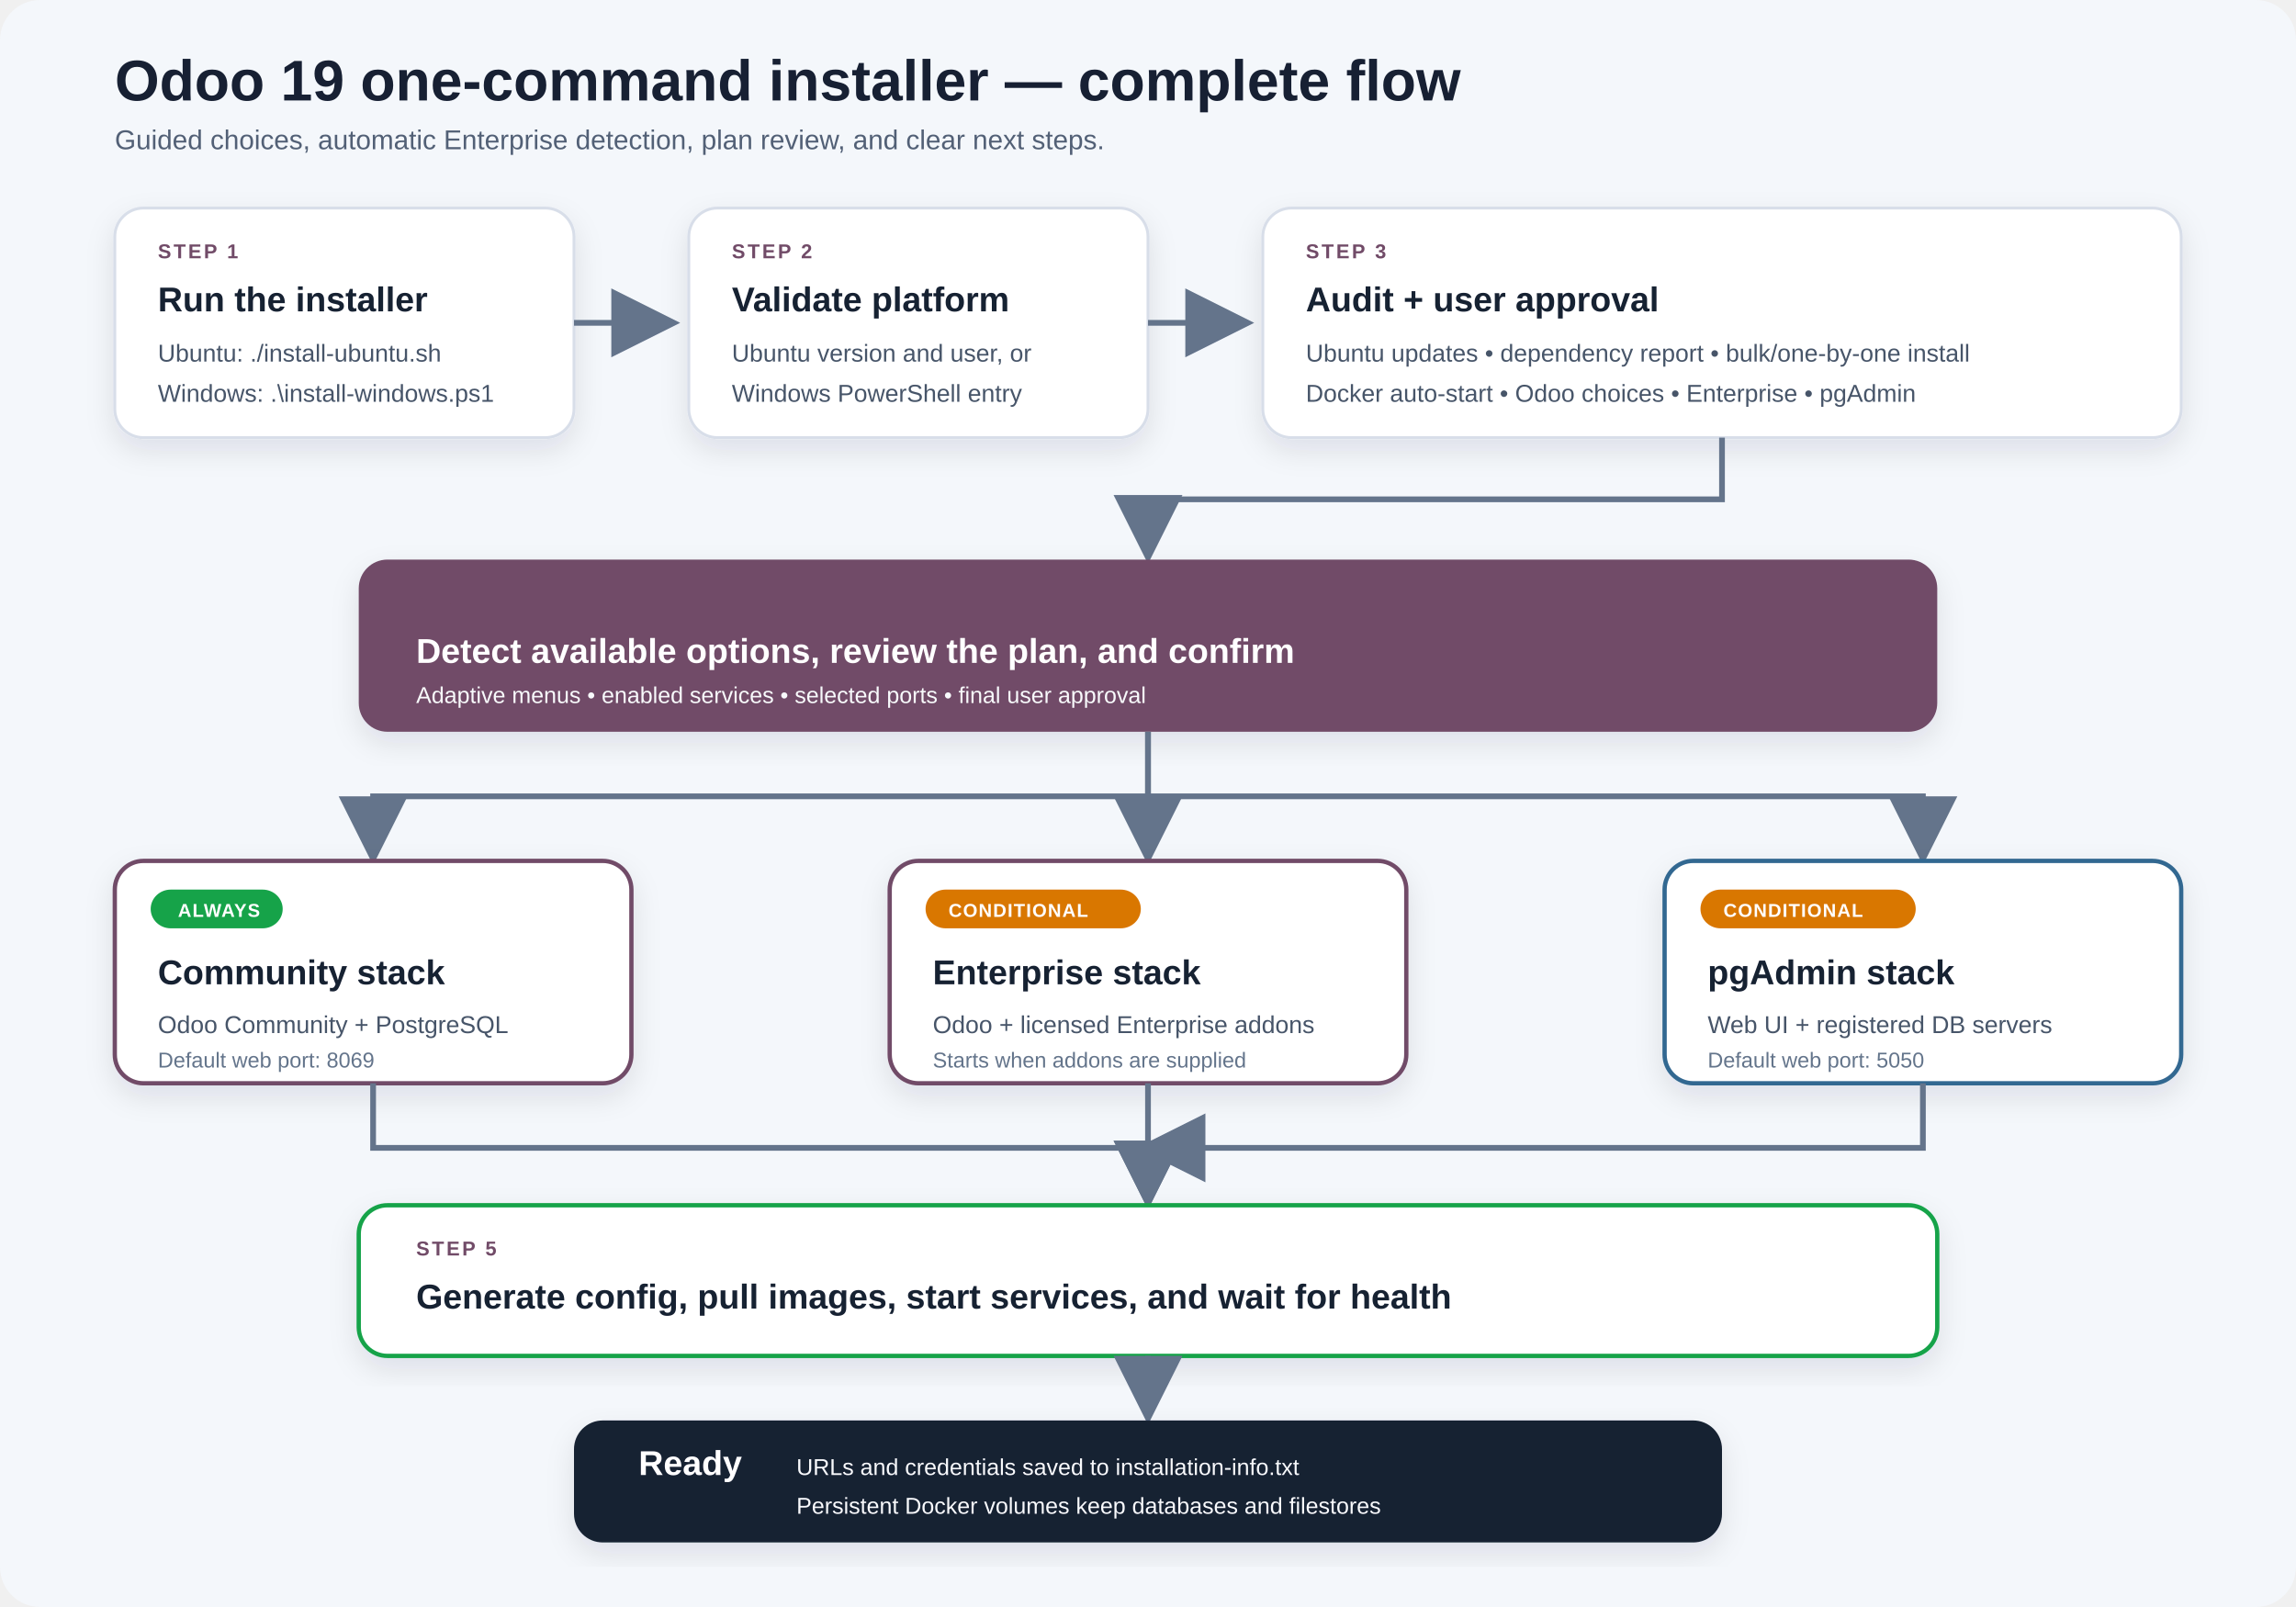
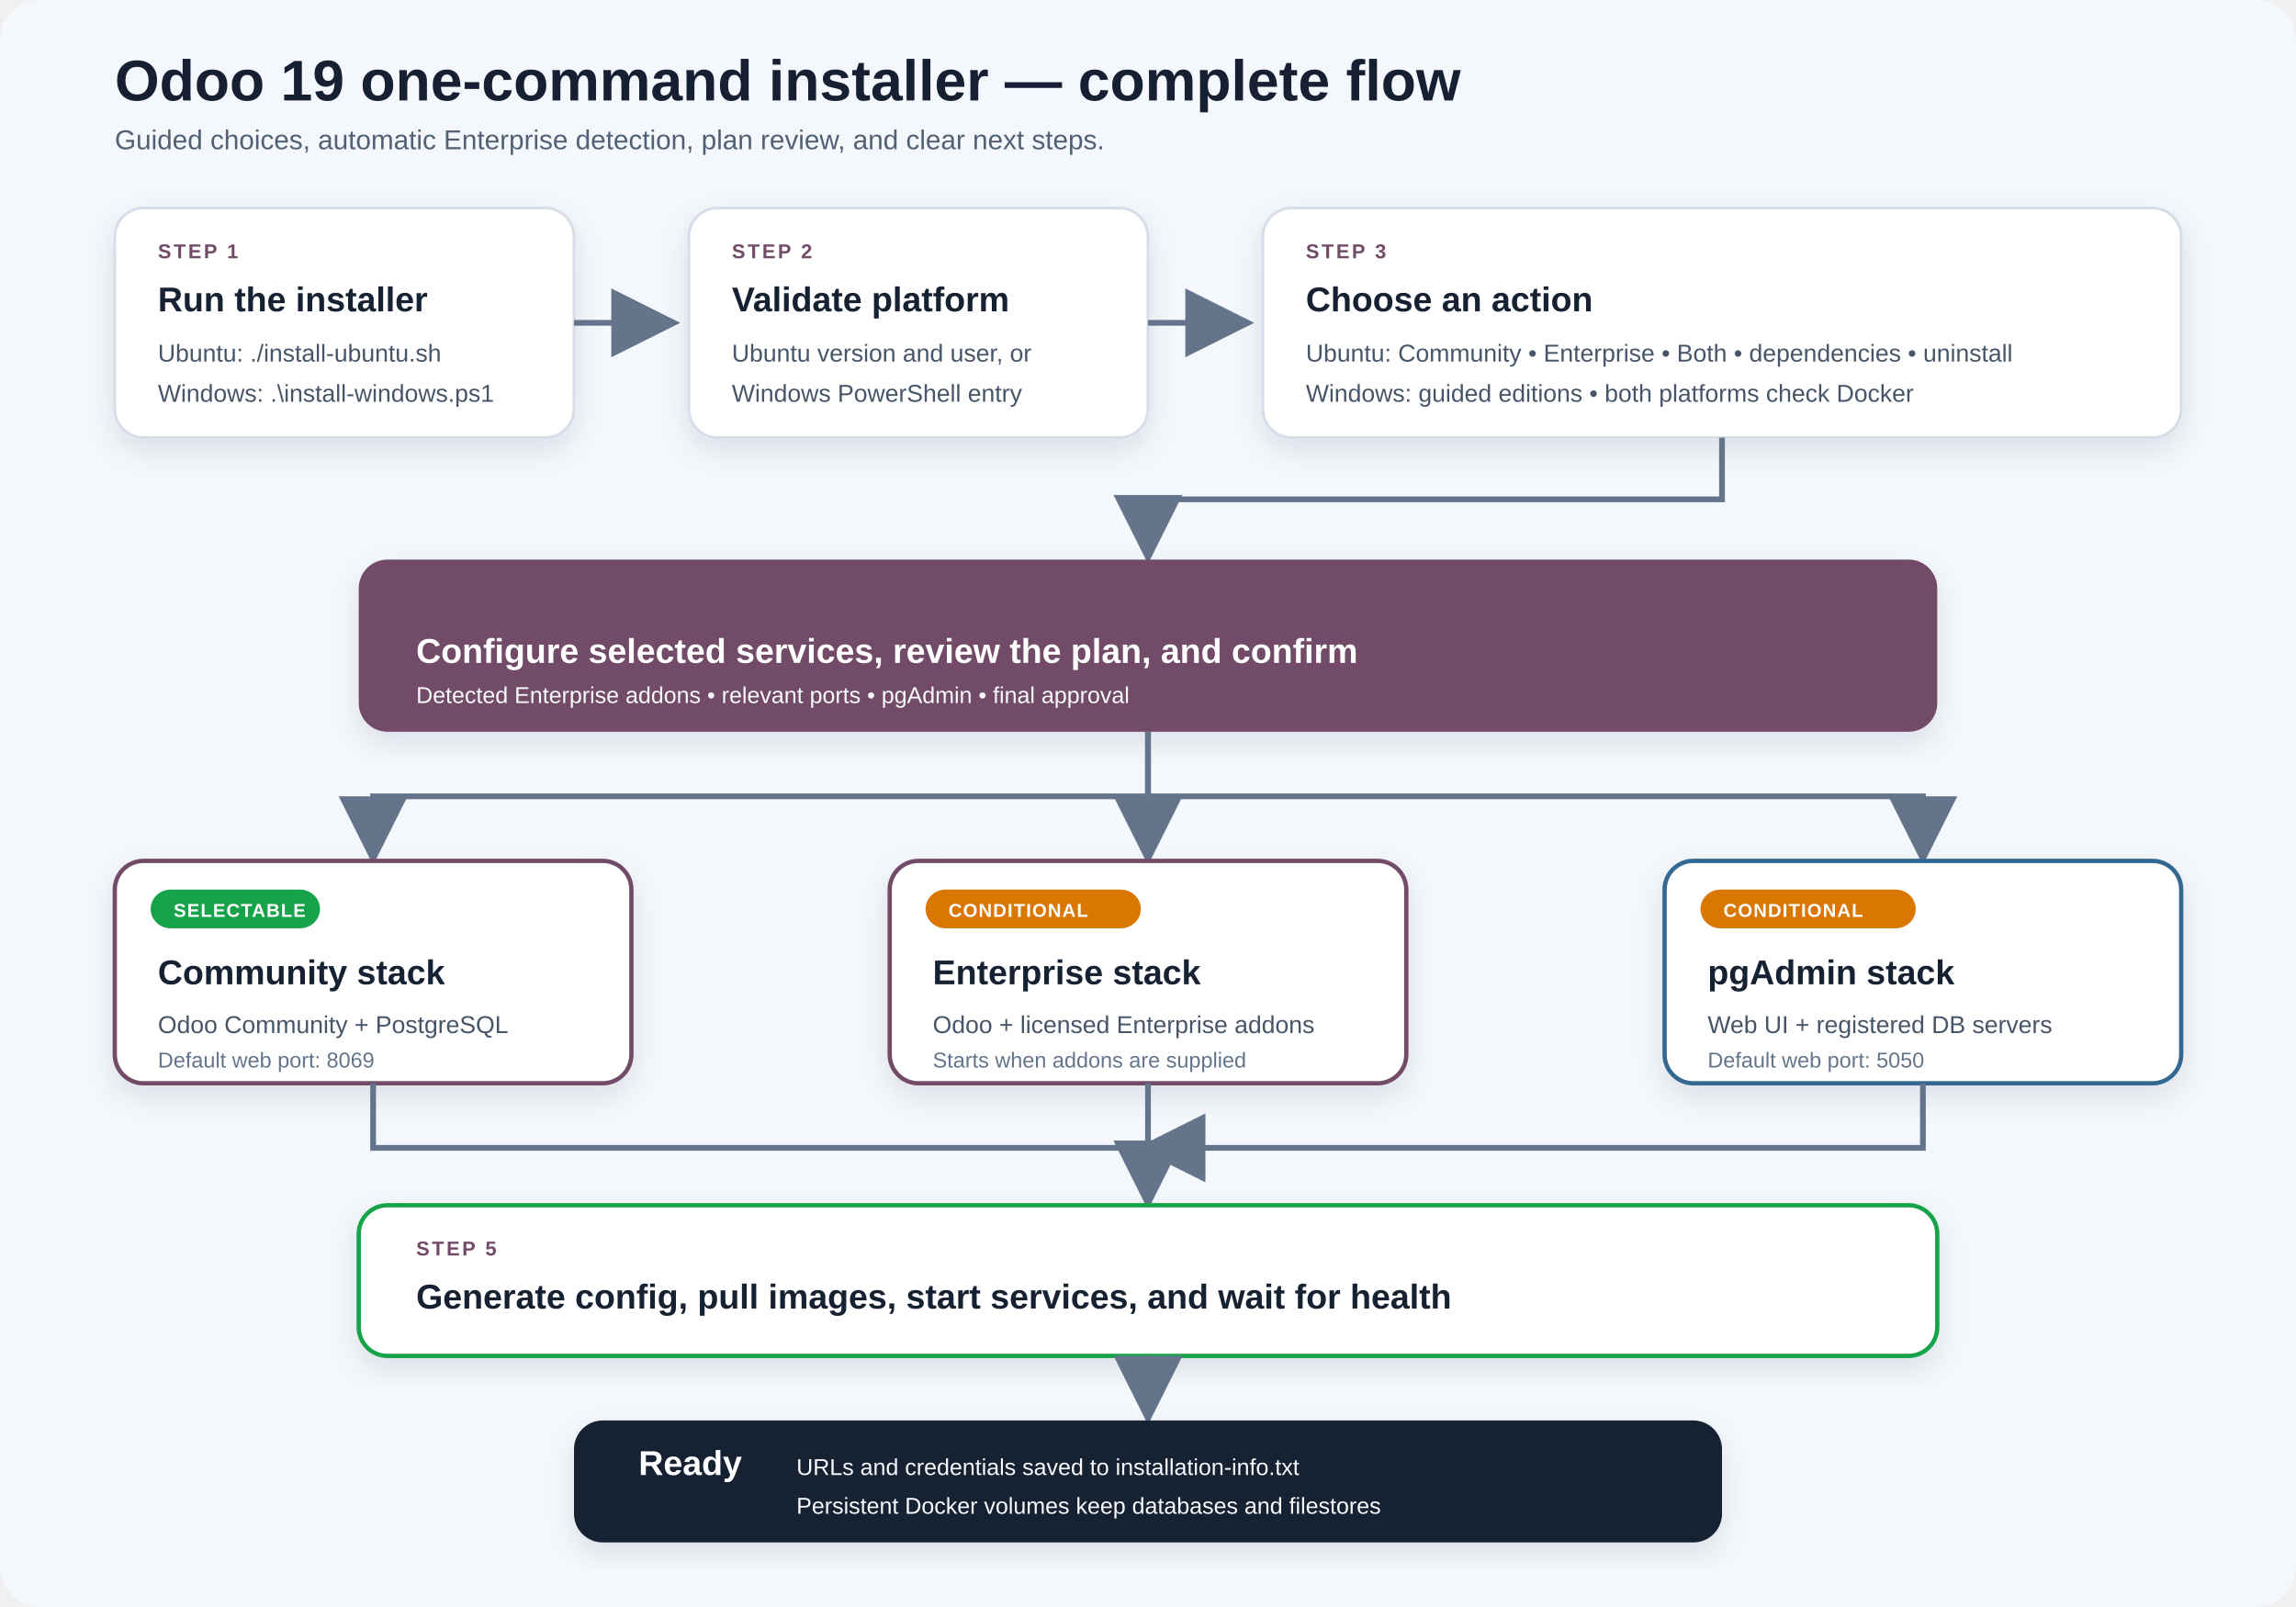
<svg xmlns="http://www.w3.org/2000/svg" width="1600" height="1120" viewBox="0 0 1600 1120" role="img" aria-labelledby="title desc">
  <defs>
    <linearGradient id="background" x1="0" y1="0" x2="1" y2="1">
      <stop offset="0" stop-color="#f8fafc" />
      <stop offset="1" stop-color="#eef2ff" />
    </linearGradient>
    <filter id="shadow" x="-20%" y="-20%" width="140%" height="140%">
      <feDropShadow dx="0" dy="8" stdDeviation="10" flood-color="#0f172a" flood-opacity="0.10" />
    </filter>
    <marker id="arrow" markerWidth="12" markerHeight="12" refX="10" refY="6" orient="auto" markerUnits="strokeWidth">
      <path d="M 0 0 L 12 6 L 0 12 z" fill="#64748b" />
    </marker>
    <style>
      text { font-family: Arial, sans-serif; font-style: normal; }
      .title { font-size: 40px; font-weight: 700; fill: #172033; }
      .subtitle { font-size: 19px; font-weight: 400; fill: #526076; }
      .step { font-size: 14px; font-weight: 700; letter-spacing: 1.6px; fill: #714b67; }
      .heading { font-size: 24px; font-weight: 700; fill: #172033; }
      .body { font-size: 17px; font-weight: 400; fill: #475569; }
      .small { font-size: 15px; font-weight: 500; fill: #64748b; }
      .white-heading { font-size: 24px; font-weight: 700; fill: white; }
      .white-body { font-size: 16px; font-weight: 400; fill: #f8fafc; }
      .badge { font-size: 13px; font-weight: 700; fill: white; letter-spacing: 0.7px; }
      .arrow { fill: none; stroke: #64748b; stroke-width: 4; marker-end: url(#arrow); }
    </style>
  </defs>
  <rect width="1600" height="1120" rx="28" fill="#f4f7fb" />
  <text class="title" x="80" y="70">Odoo 19 one-command installer — complete flow</text>
  <text class="subtitle" x="80" y="104">Guided choices, automatic Enterprise detection, plan review, and clear next steps.</text>
  <g filter="url(#shadow)">
    <rect x="80" y="145" width="320" height="160" rx="20" fill="#ffffff" stroke="#d8dee9" stroke-width="2" />
    <text class="step" x="110" y="180">STEP 1</text>
    <text class="heading" x="110" y="217">Run the installer</text>
    <text class="body" x="110" y="252">Ubuntu: ./install-ubuntu.sh</text>
    <text class="body" x="110" y="280">Windows: .\install-windows.ps1</text>
    <rect x="480" y="145" width="320" height="160" rx="20" fill="#ffffff" stroke="#d8dee9" stroke-width="2" />
    <text class="step" x="510" y="180">STEP 2</text>
    <text class="heading" x="510" y="217">Validate platform</text>
    <text class="body" x="510" y="252">Ubuntu version and user, or</text>
    <text class="body" x="510" y="280">Windows PowerShell entry</text>
    <rect x="880" y="145" width="640" height="160" rx="20" fill="#ffffff" stroke="#d8dee9" stroke-width="2" />
    <text class="step" x="910" y="180">STEP 3</text>
-     <text class="heading" x="910" y="217">Audit + user approval</text>
-     <text class="body" x="910" y="252">Ubuntu updates • dependency report • bulk/one-by-one install</text>
-     <text class="body" x="910" y="280">Docker auto-start • Odoo choices • Enterprise • pgAdmin</text>
+     <text class="heading" x="910" y="217">Choose an action</text>
+     <text class="body" x="910" y="252">Ubuntu: Community • Enterprise • Both • dependencies • uninstall</text>
+     <text class="body" x="910" y="280">Windows: guided editions • both platforms check Docker</text>
  </g>
  <path class="arrow" d="M 400 225 L 466 225" />
  <path class="arrow" d="M 800 225 L 866 225" />
  <path class="arrow" d="M 1200 305 L 1200 348 L 800 348 L 800 385" />
  <g filter="url(#shadow)">
    <rect x="250" y="390" width="1100" height="120" rx="20" fill="#714b67" />
    <text class="step" x="290" y="425" fill="#f4dff0">STEP 4</text>
-     <text class="white-heading" x="290" y="462">Detect available options, review the plan, and confirm</text>
-     <text class="white-body" x="290" y="490">Adaptive menus • enabled services • selected ports • final user approval</text>
+     <text class="white-heading" x="290" y="462">Configure selected services, review the plan, and confirm</text>
+     <text class="white-body" x="290" y="490">Detected Enterprise addons • relevant ports • pgAdmin • final approval</text>
  </g>
  <path class="arrow" d="M 800 510 L 800 555 L 260 555 L 260 595" />
  <path class="arrow" d="M 800 510 L 800 595" />
  <path class="arrow" d="M 800 555 L 1340 555 L 1340 595" />
  <g filter="url(#shadow)">
    <rect x="80" y="600" width="360" height="155" rx="20" fill="#ffffff" stroke="#714b67" stroke-width="3" />
-     <rect x="105" y="620" width="92" height="27" rx="14" fill="#16a34a" />
-     <text class="badge" x="124" y="639">ALWAYS</text>
+     <rect x="105" y="620" width="118" height="27" rx="14" fill="#16a34a" />
+     <text class="badge" x="121" y="639">SELECTABLE</text>
    <text class="heading" x="110" y="686">Community stack</text>
    <text class="body" x="110" y="720">Odoo Community + PostgreSQL</text>
    <text class="small" x="110" y="744">Default web port: 8069</text>
    <rect x="620" y="600" width="360" height="155" rx="20" fill="#ffffff" stroke="#714b67" stroke-width="3" />
    <rect x="645" y="620" width="150" height="27" rx="14" fill="#d97706" />
    <text class="badge" x="661" y="639">CONDITIONAL</text>
    <text class="heading" x="650" y="686">Enterprise stack</text>
    <text class="body" x="650" y="720">Odoo + licensed Enterprise addons</text>
    <text class="small" x="650" y="744">Starts when addons are supplied</text>
    <rect x="1160" y="600" width="360" height="155" rx="20" fill="#ffffff" stroke="#336791" stroke-width="3" />
    <rect x="1185" y="620" width="150" height="27" rx="14" fill="#d97706" />
    <text class="badge" x="1201" y="639">CONDITIONAL</text>
    <text class="heading" x="1190" y="686">pgAdmin stack</text>
    <text class="body" x="1190" y="720">Web UI + registered DB servers</text>
    <text class="small" x="1190" y="744">Default web port: 5050</text>
  </g>
  <path class="arrow" d="M 260 755 L 260 800 L 800 800 L 800 835" />
  <path class="arrow" d="M 800 755 L 800 835" />
  <path class="arrow" d="M 1340 755 L 1340 800 L 800 800" />
  <g filter="url(#shadow)">
    <rect x="250" y="840" width="1100" height="105" rx="20" fill="#ffffff" stroke="#16a34a" stroke-width="3" />
    <text class="step" x="290" y="875" fill="#15803d">STEP 5</text>
    <text class="heading" x="290" y="912">Generate config, pull images, start services, and wait for health</text>
  </g>
  <path class="arrow" d="M 800 945 L 800 985" />
  <g filter="url(#shadow)">
    <rect x="400" y="990" width="800" height="85" rx="20" fill="#172033" />
    <text class="white-heading" x="445" y="1028">Ready</text>
    <text class="white-body" x="555" y="1028">URLs and credentials saved to installation-info.txt</text>
    <text class="white-body" x="555" y="1055">Persistent Docker volumes keep databases and filestores</text>
  </g>
</svg>
